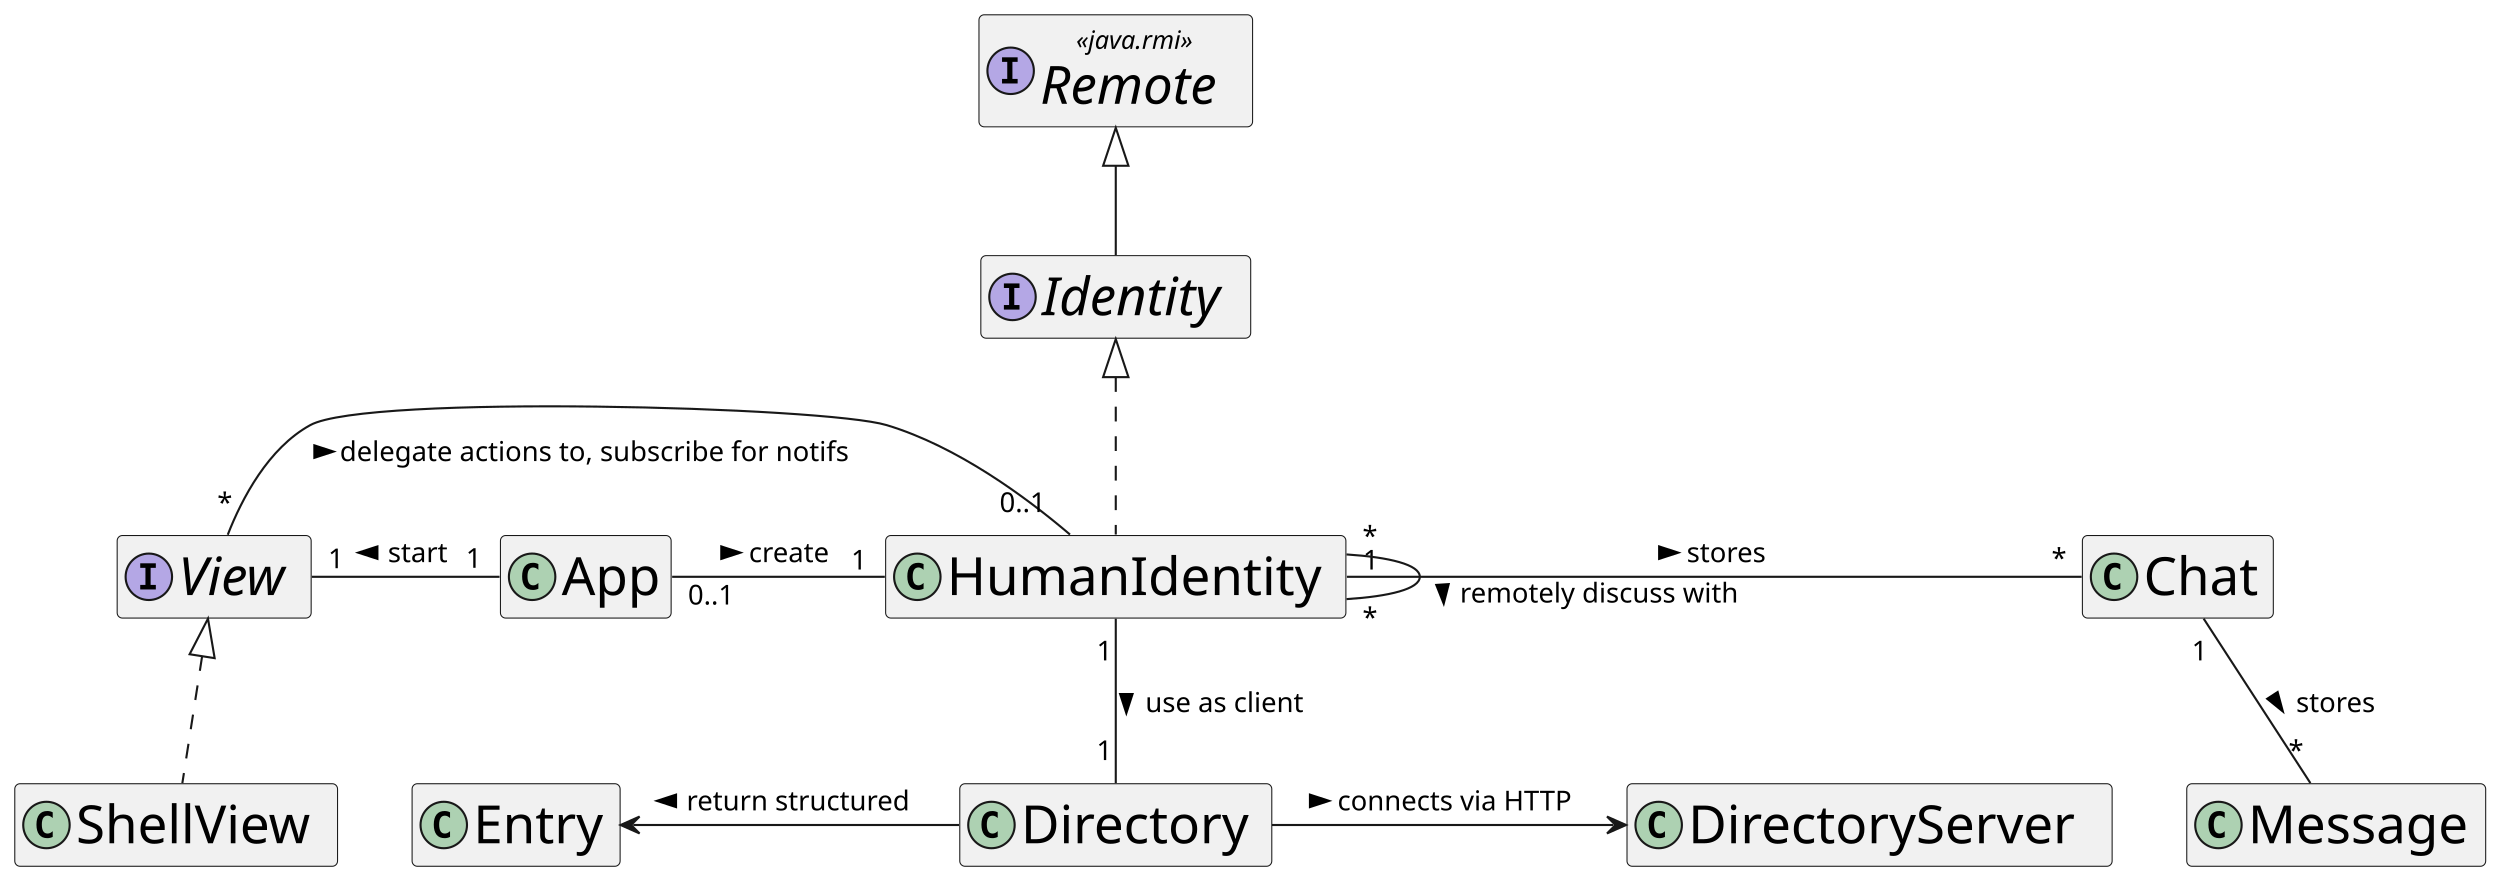
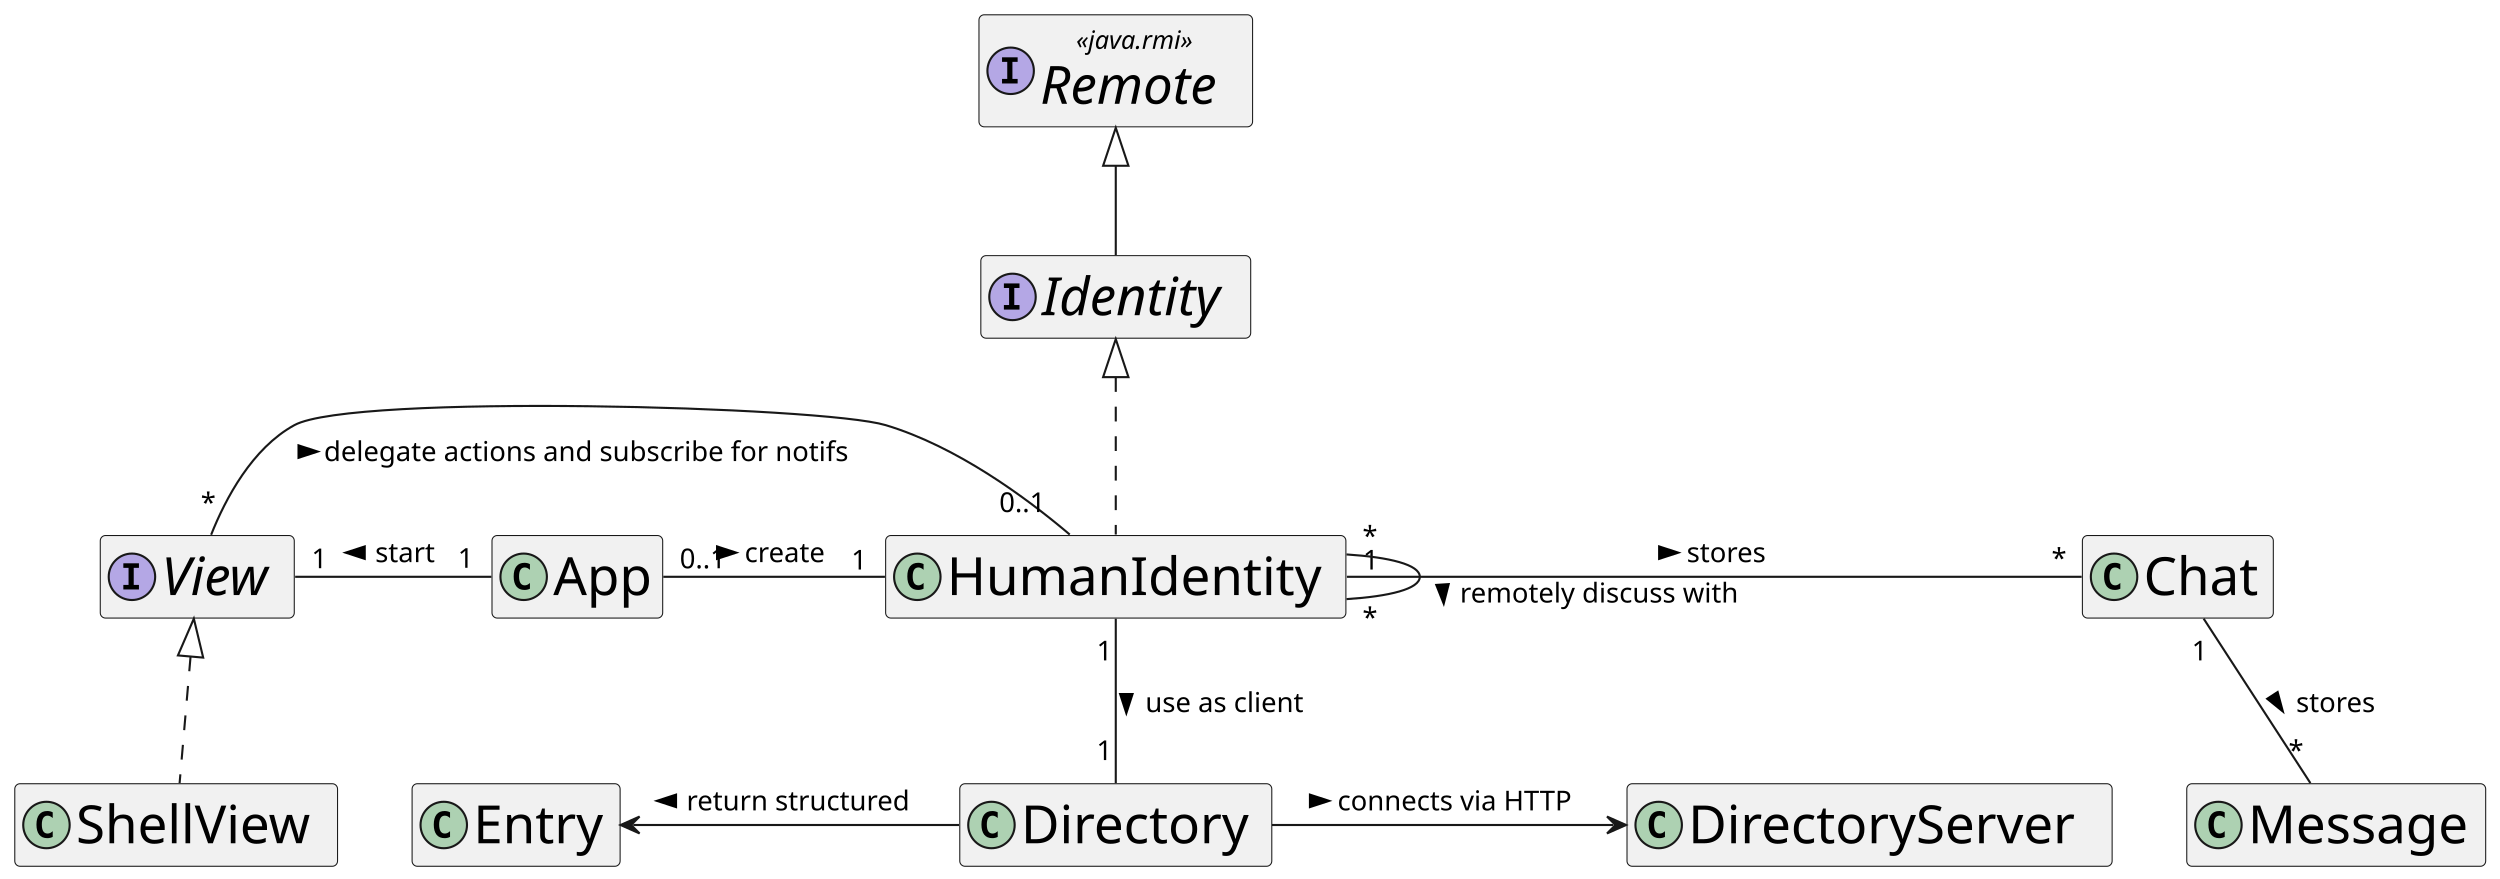
<svg xmlns="http://www.w3.org/2000/svg" contentStyleType="text/css" data-diagram-type="CLASS" height="416px" preserveAspectRatio="none" style="width:1184px;height:416px;background:#FFFFFF;" version="1.1" viewBox="0 0 1184 416" width="1184px" zoomAndPan="magnify">
  <defs />
  <g>
    <g class="entity" data-qualified-name="Remote" data-source-line="14" id="ent0002">
      <rect fill="#F1F1F1" height="53.07" rx="2.5" ry="2.5" style="stroke:#181818;stroke-width:0.5;" width="129.583" x="463.64" y="7" />
      <ellipse cx="478.64" cy="33.535" fill="#B4A7E5" rx="11" ry="11" style="stroke:#181818;stroke-width:1;" />
      <path d="M474.562,29.301 L474.562,27.145 L481.952,27.145 L481.952,29.301 L479.484,29.301 L479.484,37.379 L481.952,37.379 L481.952,39.535 L474.562,39.535 L474.562,37.379 L477.031,37.379 L477.031,29.301 L474.562,29.301 Z " fill="#000000" />
      <text fill="#000000" font-family="sans-serif" font-size="12" font-style="italic" lengthAdjust="spacing" textLength="63.598" x="509.633" y="23.139">«java.rmi»</text>
      <text fill="#000000" font-family="sans-serif" font-size="25" font-style="italic" lengthAdjust="spacing" textLength="97.583" x="492.64" y="49.174">Remote</text>
    </g>
    <g class="entity" data-qualified-name="HumanIdentity" data-source-line="16" id="ent0003">
      <rect fill="#F1F1F1" height="39.102" rx="2.5" ry="2.5" style="stroke:#181818;stroke-width:0.5;" width="217.974" x="419.44" y="253.62" />
      <ellipse cx="434.44" cy="273.171" fill="#ADD1B2" rx="11" ry="11" style="stroke:#181818;stroke-width:1;" />
      <path d="M437.409,278.811 Q436.831,279.108 436.19,279.249 Q435.549,279.405 434.846,279.405 Q432.346,279.405 431.018,277.764 Q429.706,276.108 429.706,272.983 Q429.706,269.858 431.018,268.202 Q432.346,266.546 434.846,266.546 Q435.549,266.546 436.19,266.702 Q436.846,266.858 437.409,267.155 L437.409,269.874 Q436.784,269.296 436.19,269.03 Q435.596,268.749 434.971,268.749 Q433.627,268.749 432.94,269.827 Q432.252,270.889 432.252,272.983 Q432.252,275.077 432.94,276.155 Q433.627,277.218 434.971,277.218 Q435.596,277.218 436.19,276.952 Q436.784,276.671 437.409,276.093 L437.409,278.811 Z " fill="#000000" />
      <text fill="#000000" font-family="sans-serif" font-size="25" lengthAdjust="spacing" textLength="185.974" x="448.44" y="281.826">HumanIdentity</text>
    </g>
    <g class="entity" data-qualified-name="App" data-source-line="16" id="ent0004">
-       <rect fill="#F1F1F1" height="39.102" rx="2.5" ry="2.5" style="stroke:#181818;stroke-width:0.5;" width="80.84" x="237.01" y="253.62" />
-       <ellipse cx="252.01" cy="273.171" fill="#ADD1B2" rx="11" ry="11" style="stroke:#181818;stroke-width:1;" />
-       <path d="M254.979,278.811 Q254.401,279.108 253.76,279.249 Q253.119,279.405 252.416,279.405 Q249.916,279.405 248.588,277.764 Q247.276,276.108 247.276,272.983 Q247.276,269.858 248.588,268.202 Q249.916,266.546 252.416,266.546 Q253.119,266.546 253.76,266.702 Q254.416,266.858 254.979,267.155 L254.979,269.874 Q254.354,269.296 253.76,269.03 Q253.166,268.749 252.541,268.749 Q251.197,268.749 250.51,269.827 Q249.822,270.889 249.822,272.983 Q249.822,275.077 250.51,276.155 Q251.197,277.218 252.541,277.218 Q253.166,277.218 253.76,276.952 Q254.354,276.671 254.979,276.093 L254.979,278.811 Z " fill="#000000" />
-       <text fill="#000000" font-family="sans-serif" font-size="25" lengthAdjust="spacing" textLength="48.84" x="266.01" y="281.826">App</text>
+       <rect fill="#F1F1F1" height="39.102" rx="2.5" ry="2.5" style="stroke:#181818;stroke-width:0.5;" width="80.84" x="233.01" y="253.62" />
+       <ellipse cx="248.01" cy="273.171" fill="#ADD1B2" rx="11" ry="11" style="stroke:#181818;stroke-width:1;" />
+       <path d="M250.979,278.811 Q250.401,279.108 249.76,279.249 Q249.119,279.405 248.416,279.405 Q245.916,279.405 244.588,277.764 Q243.276,276.108 243.276,272.983 Q243.276,269.858 244.588,268.202 Q245.916,266.546 248.416,266.546 Q249.119,266.546 249.76,266.702 Q250.416,266.858 250.979,267.155 L250.979,269.874 Q250.354,269.296 249.76,269.03 Q249.166,268.749 248.541,268.749 Q247.197,268.749 246.51,269.827 Q245.822,270.889 245.822,272.983 Q245.822,275.077 246.51,276.155 Q247.197,277.218 248.541,277.218 Q249.166,277.218 249.76,276.952 Q250.354,276.671 250.979,276.093 L250.979,278.811 Z " fill="#000000" />
+       <text fill="#000000" font-family="sans-serif" font-size="25" lengthAdjust="spacing" textLength="48.84" x="262.01" y="281.826">App</text>
    </g>
    <g class="entity" data-qualified-name="View" data-source-line="17" id="ent0007">
-       <rect fill="#F1F1F1" height="39.102" rx="2.5" ry="2.5" style="stroke:#181818;stroke-width:0.5;" width="91.876" x="55.49" y="253.62" />
-       <ellipse cx="70.49" cy="273.171" fill="#B4A7E5" rx="11" ry="11" style="stroke:#181818;stroke-width:1;" />
-       <path d="M66.412,268.936 L66.412,266.78 L73.802,266.78 L73.802,268.936 L71.334,268.936 L71.334,277.014 L73.802,277.014 L73.802,279.171 L66.412,279.171 L66.412,277.014 L68.881,277.014 L68.881,268.936 L66.412,268.936 Z " fill="#000000" />
-       <text fill="#000000" font-family="sans-serif" font-size="25" font-style="italic" lengthAdjust="spacing" textLength="59.876" x="84.49" y="281.826">View</text>
+       <rect fill="#F1F1F1" height="39.102" rx="2.5" ry="2.5" style="stroke:#181818;stroke-width:0.5;" width="91.876" x="47.49" y="253.62" />
+       <ellipse cx="62.49" cy="273.171" fill="#B4A7E5" rx="11" ry="11" style="stroke:#181818;stroke-width:1;" />
+       <path d="M58.412,268.936 L58.412,266.78 L65.802,266.78 L65.802,268.936 L63.334,268.936 L63.334,277.014 L65.802,277.014 L65.802,279.171 L58.412,279.171 L58.412,277.014 L60.881,277.014 L60.881,268.936 L58.412,268.936 Z " fill="#000000" />
+       <text fill="#000000" font-family="sans-serif" font-size="25" font-style="italic" lengthAdjust="spacing" textLength="59.876" x="76.49" y="281.826">View</text>
    </g>
    <g class="entity" data-qualified-name="Directory" data-source-line="19" id="ent0010">
      <rect fill="#F1F1F1" height="39.102" rx="2.5" ry="2.5" style="stroke:#181818;stroke-width:0.5;" width="147.772" x="454.55" y="371.17" />
      <ellipse cx="469.55" cy="390.721" fill="#ADD1B2" rx="11" ry="11" style="stroke:#181818;stroke-width:1;" />
      <path d="M472.519,396.361 Q471.941,396.658 471.3,396.799 Q470.659,396.955 469.956,396.955 Q467.456,396.955 466.128,395.315 Q464.816,393.658 464.816,390.533 Q464.816,387.408 466.128,385.752 Q467.456,384.096 469.956,384.096 Q470.659,384.096 471.3,384.252 Q471.956,384.408 472.519,384.705 L472.519,387.424 Q471.894,386.846 471.3,386.58 Q470.706,386.299 470.081,386.299 Q468.738,386.299 468.05,387.377 Q467.363,388.44 467.363,390.533 Q467.363,392.627 468.05,393.705 Q468.738,394.768 470.081,394.768 Q470.706,394.768 471.3,394.502 Q471.894,394.221 472.519,393.643 L472.519,396.361 Z " fill="#000000" />
      <text fill="#000000" font-family="sans-serif" font-size="25" lengthAdjust="spacing" textLength="115.772" x="483.55" y="399.376">Directory</text>
    </g>
    <g class="entity" data-qualified-name="DirectoryServer" data-source-line="19" id="ent0011">
      <rect fill="#F1F1F1" height="39.102" rx="2.5" ry="2.5" style="stroke:#181818;stroke-width:0.5;" width="229.754" x="770.55" y="371.17" />
      <ellipse cx="785.55" cy="390.721" fill="#ADD1B2" rx="11" ry="11" style="stroke:#181818;stroke-width:1;" />
      <path d="M788.519,396.361 Q787.941,396.658 787.3,396.799 Q786.659,396.955 785.956,396.955 Q783.456,396.955 782.128,395.315 Q780.816,393.658 780.816,390.533 Q780.816,387.408 782.128,385.752 Q783.456,384.096 785.956,384.096 Q786.659,384.096 787.3,384.252 Q787.956,384.408 788.519,384.705 L788.519,387.424 Q787.894,386.846 787.3,386.58 Q786.706,386.299 786.081,386.299 Q784.737,386.299 784.05,387.377 Q783.362,388.44 783.362,390.533 Q783.362,392.627 784.05,393.705 Q784.737,394.768 786.081,394.768 Q786.706,394.768 787.3,394.502 Q787.894,394.221 788.519,393.643 L788.519,396.361 Z " fill="#000000" />
      <text fill="#000000" font-family="sans-serif" font-size="25" lengthAdjust="spacing" textLength="197.754" x="799.55" y="399.376">DirectoryServer</text>
    </g>
    <g class="entity" data-qualified-name="Entry" data-source-line="20" id="ent0013">
      <rect fill="#F1F1F1" height="39.102" rx="2.5" ry="2.5" style="stroke:#181818;stroke-width:0.5;" width="98.516" x="195.17" y="371.17" />
      <ellipse cx="210.17" cy="390.721" fill="#ADD1B2" rx="11" ry="11" style="stroke:#181818;stroke-width:1;" />
      <path d="M213.139,396.361 Q212.561,396.658 211.92,396.799 Q211.279,396.955 210.576,396.955 Q208.076,396.955 206.748,395.315 Q205.436,393.658 205.436,390.533 Q205.436,387.408 206.748,385.752 Q208.076,384.096 210.576,384.096 Q211.279,384.096 211.92,384.252 Q212.576,384.408 213.139,384.705 L213.139,387.424 Q212.514,386.846 211.92,386.58 Q211.326,386.299 210.701,386.299 Q209.357,386.299 208.67,387.377 Q207.982,388.44 207.982,390.533 Q207.982,392.627 208.67,393.705 Q209.357,394.768 210.701,394.768 Q211.326,394.768 211.92,394.502 Q212.514,394.221 213.139,393.643 L213.139,396.361 Z " fill="#000000" />
      <text fill="#000000" font-family="sans-serif" font-size="25" lengthAdjust="spacing" textLength="66.516" x="224.17" y="399.376">Entry</text>
    </g>
    <g class="entity" data-qualified-name="Chat" data-source-line="21" id="ent0016">
      <rect fill="#F1F1F1" height="39.102" rx="2.5" ry="2.5" style="stroke:#181818;stroke-width:0.5;" width="90.423" x="986.22" y="253.62" />
      <ellipse cx="1001.22" cy="273.171" fill="#ADD1B2" rx="11" ry="11" style="stroke:#181818;stroke-width:1;" />
      <path d="M1004.189,278.811 Q1003.611,279.108 1002.97,279.249 Q1002.329,279.405 1001.626,279.405 Q999.126,279.405 997.798,277.764 Q996.486,276.108 996.486,272.983 Q996.486,269.858 997.798,268.202 Q999.126,266.546 1001.626,266.546 Q1002.329,266.546 1002.97,266.702 Q1003.626,266.858 1004.189,267.155 L1004.189,269.874 Q1003.564,269.296 1002.97,269.03 Q1002.376,268.749 1001.751,268.749 Q1000.408,268.749 999.72,269.827 Q999.033,270.889 999.033,272.983 Q999.033,275.077 999.72,276.155 Q1000.408,277.218 1001.751,277.218 Q1002.376,277.218 1002.97,276.952 Q1003.564,276.671 1004.189,276.093 L1004.189,278.811 Z " fill="#000000" />
      <text fill="#000000" font-family="sans-serif" font-size="25" lengthAdjust="spacing" textLength="58.423" x="1015.22" y="281.826">Chat</text>
    </g>
    <g class="entity" data-qualified-name="Message" data-source-line="21" id="ent0017">
      <rect fill="#F1F1F1" height="39.102" rx="2.5" ry="2.5" style="stroke:#181818;stroke-width:0.5;" width="141.57" x="1035.65" y="371.17" />
      <ellipse cx="1050.65" cy="390.721" fill="#ADD1B2" rx="11" ry="11" style="stroke:#181818;stroke-width:1;" />
      <path d="M1053.619,396.361 Q1053.041,396.658 1052.4,396.799 Q1051.759,396.955 1051.056,396.955 Q1048.556,396.955 1047.228,395.315 Q1045.916,393.658 1045.916,390.533 Q1045.916,387.408 1047.228,385.752 Q1048.556,384.096 1051.056,384.096 Q1051.759,384.096 1052.4,384.252 Q1053.056,384.408 1053.619,384.705 L1053.619,387.424 Q1052.994,386.846 1052.4,386.58 Q1051.806,386.299 1051.181,386.299 Q1049.838,386.299 1049.15,387.377 Q1048.463,388.44 1048.463,390.533 Q1048.463,392.627 1049.15,393.705 Q1049.838,394.768 1051.181,394.768 Q1051.806,394.768 1052.4,394.502 Q1052.994,394.221 1053.619,393.643 L1053.619,396.361 Z " fill="#000000" />
      <text fill="#000000" font-family="sans-serif" font-size="25" lengthAdjust="spacing" textLength="109.57" x="1064.65" y="399.376">Message</text>
    </g>
    <g class="entity" data-qualified-name="ShellView" data-source-line="62" id="ent0025">
      <rect fill="#F1F1F1" height="39.102" rx="2.5" ry="2.5" style="stroke:#181818;stroke-width:0.5;" width="152.862" x="7" y="371.17" />
      <ellipse cx="22" cy="390.721" fill="#ADD1B2" rx="11" ry="11" style="stroke:#181818;stroke-width:1;" />
      <path d="M24.969,396.361 Q24.391,396.658 23.75,396.799 Q23.109,396.955 22.406,396.955 Q19.906,396.955 18.578,395.315 Q17.266,393.658 17.266,390.533 Q17.266,387.408 18.578,385.752 Q19.906,384.096 22.406,384.096 Q23.109,384.096 23.75,384.252 Q24.406,384.408 24.969,384.705 L24.969,387.424 Q24.344,386.846 23.75,386.58 Q23.156,386.299 22.531,386.299 Q21.188,386.299 20.5,387.377 Q19.812,388.44 19.812,390.533 Q19.812,392.627 20.5,393.705 Q21.188,394.768 22.531,394.768 Q23.156,394.768 23.75,394.502 Q24.344,394.221 24.969,393.643 L24.969,396.361 Z " fill="#000000" />
      <text fill="#000000" font-family="sans-serif" font-size="25" lengthAdjust="spacing" textLength="120.862" x="36" y="399.376">ShellView</text>
    </g>
    <g class="entity" data-qualified-name="Identity" data-source-line="132" id="ent0026">
      <rect fill="#F1F1F1" height="39.102" rx="2.5" ry="2.5" style="stroke:#181818;stroke-width:0.5;" width="127.813" x="464.52" y="121.07" />
      <ellipse cx="479.52" cy="140.621" fill="#B4A7E5" rx="11" ry="11" style="stroke:#181818;stroke-width:1;" />
      <path d="M475.442,136.386 L475.442,134.23 L482.832,134.23 L482.832,136.386 L480.364,136.386 L480.364,144.464 L482.832,144.464 L482.832,146.621 L475.442,146.621 L475.442,144.464 L477.911,144.464 L477.911,136.386 L475.442,136.386 Z " fill="#000000" />
      <text fill="#000000" font-family="sans-serif" font-size="25" font-style="italic" lengthAdjust="spacing" textLength="95.813" x="493.52" y="149.276">Identity</text>
    </g>
    <g class="link" data-entity-1="ent0004" data-entity-2="ent0003" data-link-type="association" data-source-line="16" id="lnk6">
-       <path codeLine="16" d="M318.32,273.17 C345.75,273.17 383.29,273.17 419.05,273.17" fill="none" id="App-HumanIdentity" style="stroke:#181818;stroke-width:1;" />
-       <polygon fill="#000000" points="350.65,261.736,341.605,258.798,341.605,264.675,350.65,261.736" style="stroke:#000000;stroke-width:1;" />
-       <text fill="#000000" font-family="sans-serif" font-size="13" lengthAdjust="spacing" textLength="41.552" x="354.65" y="266.237">create</text>
-       <text fill="#000000" font-family="sans-serif" font-size="13" lengthAdjust="spacing" textLength="24.807" x="325.814" y="286.301">0..1</text>
-       <text fill="#000000" font-family="sans-serif" font-size="13" lengthAdjust="spacing" textLength="8.271" x="403.088" y="269.714">1</text>
+       <path codeLine="16" d="M314.12,273.17 C342.52,273.17 381.87,273.17 419.11,273.17" fill="none" id="App-HumanIdentity" style="stroke:#181818;stroke-width:1;" />
+       <polygon fill="#000000" points="348.65,261.736,339.605,258.798,339.605,264.675,348.65,261.736" style="stroke:#000000;stroke-width:1;" />
+       <text fill="#000000" font-family="sans-serif" font-size="13" lengthAdjust="spacing" textLength="41.552" x="352.65" y="266.237">create</text>
+       <text fill="#000000" font-family="sans-serif" font-size="13" lengthAdjust="spacing" textLength="24.807" x="321.918" y="269.145">0..1</text>
+       <text fill="#000000" font-family="sans-serif" font-size="13" lengthAdjust="spacing" textLength="8.271" x="403.152" y="269.714">1</text>
    </g>
    <g class="link" data-entity-1="ent0007" data-entity-2="ent0004" data-link-type="association" data-source-line="17" id="lnk9">
-       <path codeLine="17" d="M147.67,273.17 C175.27,273.17 210.01,273.17 236.59,273.17" fill="none" id="View-App" style="stroke:#181818;stroke-width:1;" />
-       <polygon fill="#000000" points="169.69,261.736,178.735,264.675,178.735,258.798,169.69,261.736" style="stroke:#000000;stroke-width:1;" />
-       <text fill="#000000" font-family="sans-serif" font-size="13" lengthAdjust="spacing" textLength="30.278" x="183.69" y="266.237">start</text>
-       <text fill="#000000" font-family="sans-serif" font-size="13" lengthAdjust="spacing" textLength="8.271" x="155.384" y="269.099">1</text>
-       <text fill="#000000" font-family="sans-serif" font-size="13" lengthAdjust="spacing" textLength="8.271" x="220.627" y="268.913">1</text>
+       <path codeLine="17" d="M139.79,273.17 C168.54,273.17 205.12,273.17 232.75,273.17" fill="none" id="View-App" style="stroke:#181818;stroke-width:1;" />
+       <polygon fill="#000000" points="163.69,261.736,172.735,264.675,172.735,258.798,163.69,261.736" style="stroke:#000000;stroke-width:1;" />
+       <text fill="#000000" font-family="sans-serif" font-size="13" lengthAdjust="spacing" textLength="30.278" x="177.69" y="266.237">start</text>
+       <text fill="#000000" font-family="sans-serif" font-size="13" lengthAdjust="spacing" textLength="8.271" x="147.523" y="269.099">1</text>
+       <text fill="#000000" font-family="sans-serif" font-size="13" lengthAdjust="spacing" textLength="8.271" x="216.815" y="268.913">1</text>
    </g>
    <g class="link" data-entity-1="ent0010" data-entity-2="ent0011" data-link-type="dependency" data-source-line="19" id="lnk12">
      <path codeLine="19" d="M602.4,390.72 C650.8,390.72 709.04,390.72 764.08,390.72" fill="none" id="Directory-to-DirectoryServer" style="stroke:#181818;stroke-width:1;" />
      <polygon fill="#181818" points="770.08,390.72,761.08,386.72,765.08,390.72,761.08,394.72,770.08,390.72" style="stroke:#181818;stroke-width:1;" />
      <polygon fill="#000000" points="629.44,379.286,620.395,376.348,620.395,382.225,629.44,379.286" style="stroke:#000000;stroke-width:1;" />
      <text fill="#000000" font-family="sans-serif" font-size="13" lengthAdjust="spacing" textLength="119.628" x="633.44" y="383.787">connects via HTTP</text>
    </g>
    <g class="link" data-entity-1="ent0013" data-entity-2="ent0010" data-link-type="dependency" data-source-line="20" id="lnk15">
      <path codeLine="20" d="M299.9,390.72 C344.16,390.72 403.66,390.72 454.2,390.72" fill="none" id="Entry-backto-Directory" style="stroke:#181818;stroke-width:1;" />
      <polygon fill="#181818" points="293.9,390.72,302.9,394.72,298.9,390.72,302.9,386.72,293.9,390.72" style="stroke:#181818;stroke-width:1;" />
      <polygon fill="#000000" points="311.12,379.286,320.165,382.225,320.165,376.348,311.12,379.286" style="stroke:#000000;stroke-width:1;" />
      <text fill="#000000" font-family="sans-serif" font-size="13" lengthAdjust="spacing" textLength="111.928" x="325.12" y="383.787">return structured</text>
    </g>
    <g class="link" data-entity-1="ent0016" data-entity-2="ent0017" data-link-type="association" data-source-line="21" id="lnk18">
      <path codeLine="21" d="M1043.65,292.99 C1057.59,314.48 1080.27,349.42 1094.22,370.9" fill="none" id="Chat-Message" style="stroke:#181818;stroke-width:1;" />
      <polygon fill="#000000" points="1081.142,336.93,1078.683,327.743,1073.753,330.943,1081.142,336.93" style="stroke:#000000;stroke-width:1;" />
      <text fill="#000000" font-family="sans-serif" font-size="13" lengthAdjust="spacing" textLength="39.94" x="1087.42" y="337.237">stores</text>
      <text fill="#000000" font-family="sans-serif" font-size="13" lengthAdjust="spacing" textLength="8.271" x="1038" y="312.759">1</text>
      <text fill="#000000" font-family="sans-serif" font-size="13" lengthAdjust="spacing" textLength="6.5" x="1083.824" y="359.961">*</text>
    </g>
    <g class="link" data-entity-1="ent0003" data-entity-2="ent0016" data-link-type="association" data-source-line="22" id="lnk19">
      <path codeLine="22" d="M637.88,273.17 C746.55,273.17 907.86,273.17 985.88,273.17" fill="none" id="HumanIdentity-Chat" style="stroke:#181818;stroke-width:1;" />
      <polygon fill="#000000" points="794.82,261.736,785.775,258.798,785.775,264.675,794.82,261.736" style="stroke:#000000;stroke-width:1;" />
      <text fill="#000000" font-family="sans-serif" font-size="13" lengthAdjust="spacing" textLength="39.94" x="798.82" y="266.237">stores</text>
      <text fill="#000000" font-family="sans-serif" font-size="13" lengthAdjust="spacing" textLength="8.271" x="645.512" y="269.737">1</text>
      <text fill="#000000" font-family="sans-serif" font-size="13" lengthAdjust="spacing" textLength="6.5" x="971.578" y="268.959">*</text>
    </g>
    <g class="link" data-entity-1="ent0003" data-entity-2="ent0010" data-link-type="association" data-source-line="23" id="lnk20">
      <path codeLine="23" d="M528.43,292.99 C528.43,314.48 528.43,349.42 528.43,370.9" fill="none" id="HumanIdentity-Directory" style="stroke:#181818;stroke-width:1;" />
      <polygon fill="#000000" points="533.43,337.736,536.369,328.691,530.491,328.691,533.43,337.736" style="stroke:#000000;stroke-width:1;" />
      <text fill="#000000" font-family="sans-serif" font-size="13" lengthAdjust="spacing" textLength="81.72" x="542.43" y="337.237">use as client</text>
      <text fill="#000000" font-family="sans-serif" font-size="13" lengthAdjust="spacing" textLength="8.271" x="519.344" y="312.759">1</text>
      <text fill="#000000" font-family="sans-serif" font-size="13" lengthAdjust="spacing" textLength="8.271" x="519.293" y="359.961">1</text>
    </g>
    <g class="link" data-entity-1="ent0003" data-entity-2="ent0003" data-link-type="association" data-source-line="24" id="lnk22">
      <path codeLine="24" d="M637.68,262.58 C658.06,263.89 672.42,267.42 672.42,273.17 C672.42,278.92 658.06,282.45 637.68,283.75" fill="none" id="HumanIdentity-HumanIdentity" style="stroke:#181818;stroke-width:1;" />
      <text fill="#000000" font-family="sans-serif" font-size="13" lengthAdjust="spacing" textLength="4.132" x="753.741" y="270.237"> </text>
      <polygon fill="#000000" points="683.741,285.859,686.093,276.644,680.228,277.021,683.741,285.859" style="stroke:#000000;stroke-width:1;" />
      <text fill="#000000" font-family="sans-serif" font-size="13" lengthAdjust="spacing" textLength="141.775" x="691.42" y="285.37">remotely discuss with</text>
      <text fill="#000000" font-family="sans-serif" font-size="13" lengthAdjust="spacing" textLength="6.5" x="645.239" y="258.436">*</text>
      <text fill="#000000" font-family="sans-serif" font-size="13" lengthAdjust="spacing" textLength="6.5" x="645.239" y="297.036">*</text>
    </g>
    <g class="link" data-entity-1="ent0007" data-entity-2="ent0003" data-link-type="association" data-source-line="25" id="lnk24">
-       <path codeLine="25" d="M107.86,253.26 C114.59,236.06 127.01,212.3 146.93,201.34 C173.51,186.71 390.89,192.59 419.93,201.34 C453.46,211.43 486.16,235.63 506.75,253.16" fill="none" id="View-HumanIdentity" style="stroke:#181818;stroke-width:1;" />
-       <text fill="#000000" font-family="sans-serif" font-size="13" lengthAdjust="spacing" textLength="4.132" x="281.526" y="203.237"> </text>
-       <polygon fill="#000000" points="157.93,213.868,148.884,210.931,148.886,216.809,157.93,213.868" style="stroke:#000000;stroke-width:1;" />
-       <text fill="#000000" font-family="sans-serif" font-size="13" lengthAdjust="spacing" textLength="258.324" x="160.93" y="218.37">delegate actions to, subscribe for notifs</text>
-       <text fill="#000000" font-family="sans-serif" font-size="13" lengthAdjust="spacing" textLength="6.5" x="102.896" y="242.636">*</text>
-       <text fill="#000000" font-family="sans-serif" font-size="13" lengthAdjust="spacing" textLength="24.807" x="473.392" y="242.508">0..1</text>
+       <path codeLine="25" d="M99.99,253.26 C106.84,236.05 119.42,212.28 139.43,201.34 C166.72,186.4 389.63,192.4 419.43,201.34 C453.08,211.43 485.94,235.63 506.63,253.16" fill="none" id="View-HumanIdentity" style="stroke:#181818;stroke-width:1;" />
+       <text fill="#000000" font-family="sans-serif" font-size="13" lengthAdjust="spacing" textLength="4.132" x="277.663" y="203.237"> </text>
+       <polygon fill="#000000" points="150.43,213.868,141.384,210.931,141.386,216.809,150.43,213.868" style="stroke:#000000;stroke-width:1;" />
+       <text fill="#000000" font-family="sans-serif" font-size="13" lengthAdjust="spacing" textLength="265.599" x="153.43" y="218.37">delegate actions and subscribe for notifs</text>
+       <text fill="#000000" font-family="sans-serif" font-size="13" lengthAdjust="spacing" textLength="6.5" x="95.062" y="242.636">*</text>
+       <text fill="#000000" font-family="sans-serif" font-size="13" lengthAdjust="spacing" textLength="24.807" x="473.238" y="242.508">0..1</text>
    </g>
    <g class="link" data-entity-1="ent0007" data-entity-2="ent0025" data-link-type="extension" data-source-line="173" id="lnk27">
-       <path codeLine="173" d="M95.728,310.775 C92.377,332.265 89.71,349.42 86.36,370.9" fill="none" id="View-backto-ShellView" style="stroke:#181818;stroke-width:1;stroke-dasharray:7,7;" />
-       <polygon fill="none" points="98.5,292.99,89.799,309.851,101.656,311.699,98.5,292.99" style="stroke:#181818;stroke-width:1;" />
+       <path codeLine="173" d="M90.248,310.923 C88.388,332.413 86.92,349.42 85.06,370.9" fill="none" id="View-backto-ShellView" style="stroke:#181818;stroke-width:1;stroke-dasharray:7,7;" />
+       <polygon fill="none" points="91.8,292.99,84.27,310.406,96.225,311.44,91.8,292.99" style="stroke:#181818;stroke-width:1;" />
    </g>
    <g class="link" data-entity-1="ent0002" data-entity-2="ent0026" data-link-type="extension" data-source-line="174" id="lnk28">
      <path codeLine="174" d="M528.43,78.51 C528.43,97.23 528.43,104.05 528.43,120.86" fill="none" id="Remote-backto-Identity" style="stroke:#181818;stroke-width:1;" />
      <polygon fill="none" points="528.43,60.51,522.43,78.51,534.43,78.51,528.43,60.51" style="stroke:#181818;stroke-width:1;" />
    </g>
    <g class="link" data-entity-1="ent0026" data-entity-2="ent0003" data-link-type="extension" data-source-line="175" id="lnk29">
      <path codeLine="175" d="M528.43,178.6 C528.43,203.35 528.43,228.4 528.43,253.16" fill="none" id="Identity-backto-HumanIdentity" style="stroke:#181818;stroke-width:1;stroke-dasharray:7,7;" />
      <polygon fill="none" points="528.43,160.6,522.43,178.6,534.43,178.6,528.43,160.6" style="stroke:#181818;stroke-width:1;" />
    </g>
  </g>
</svg>
